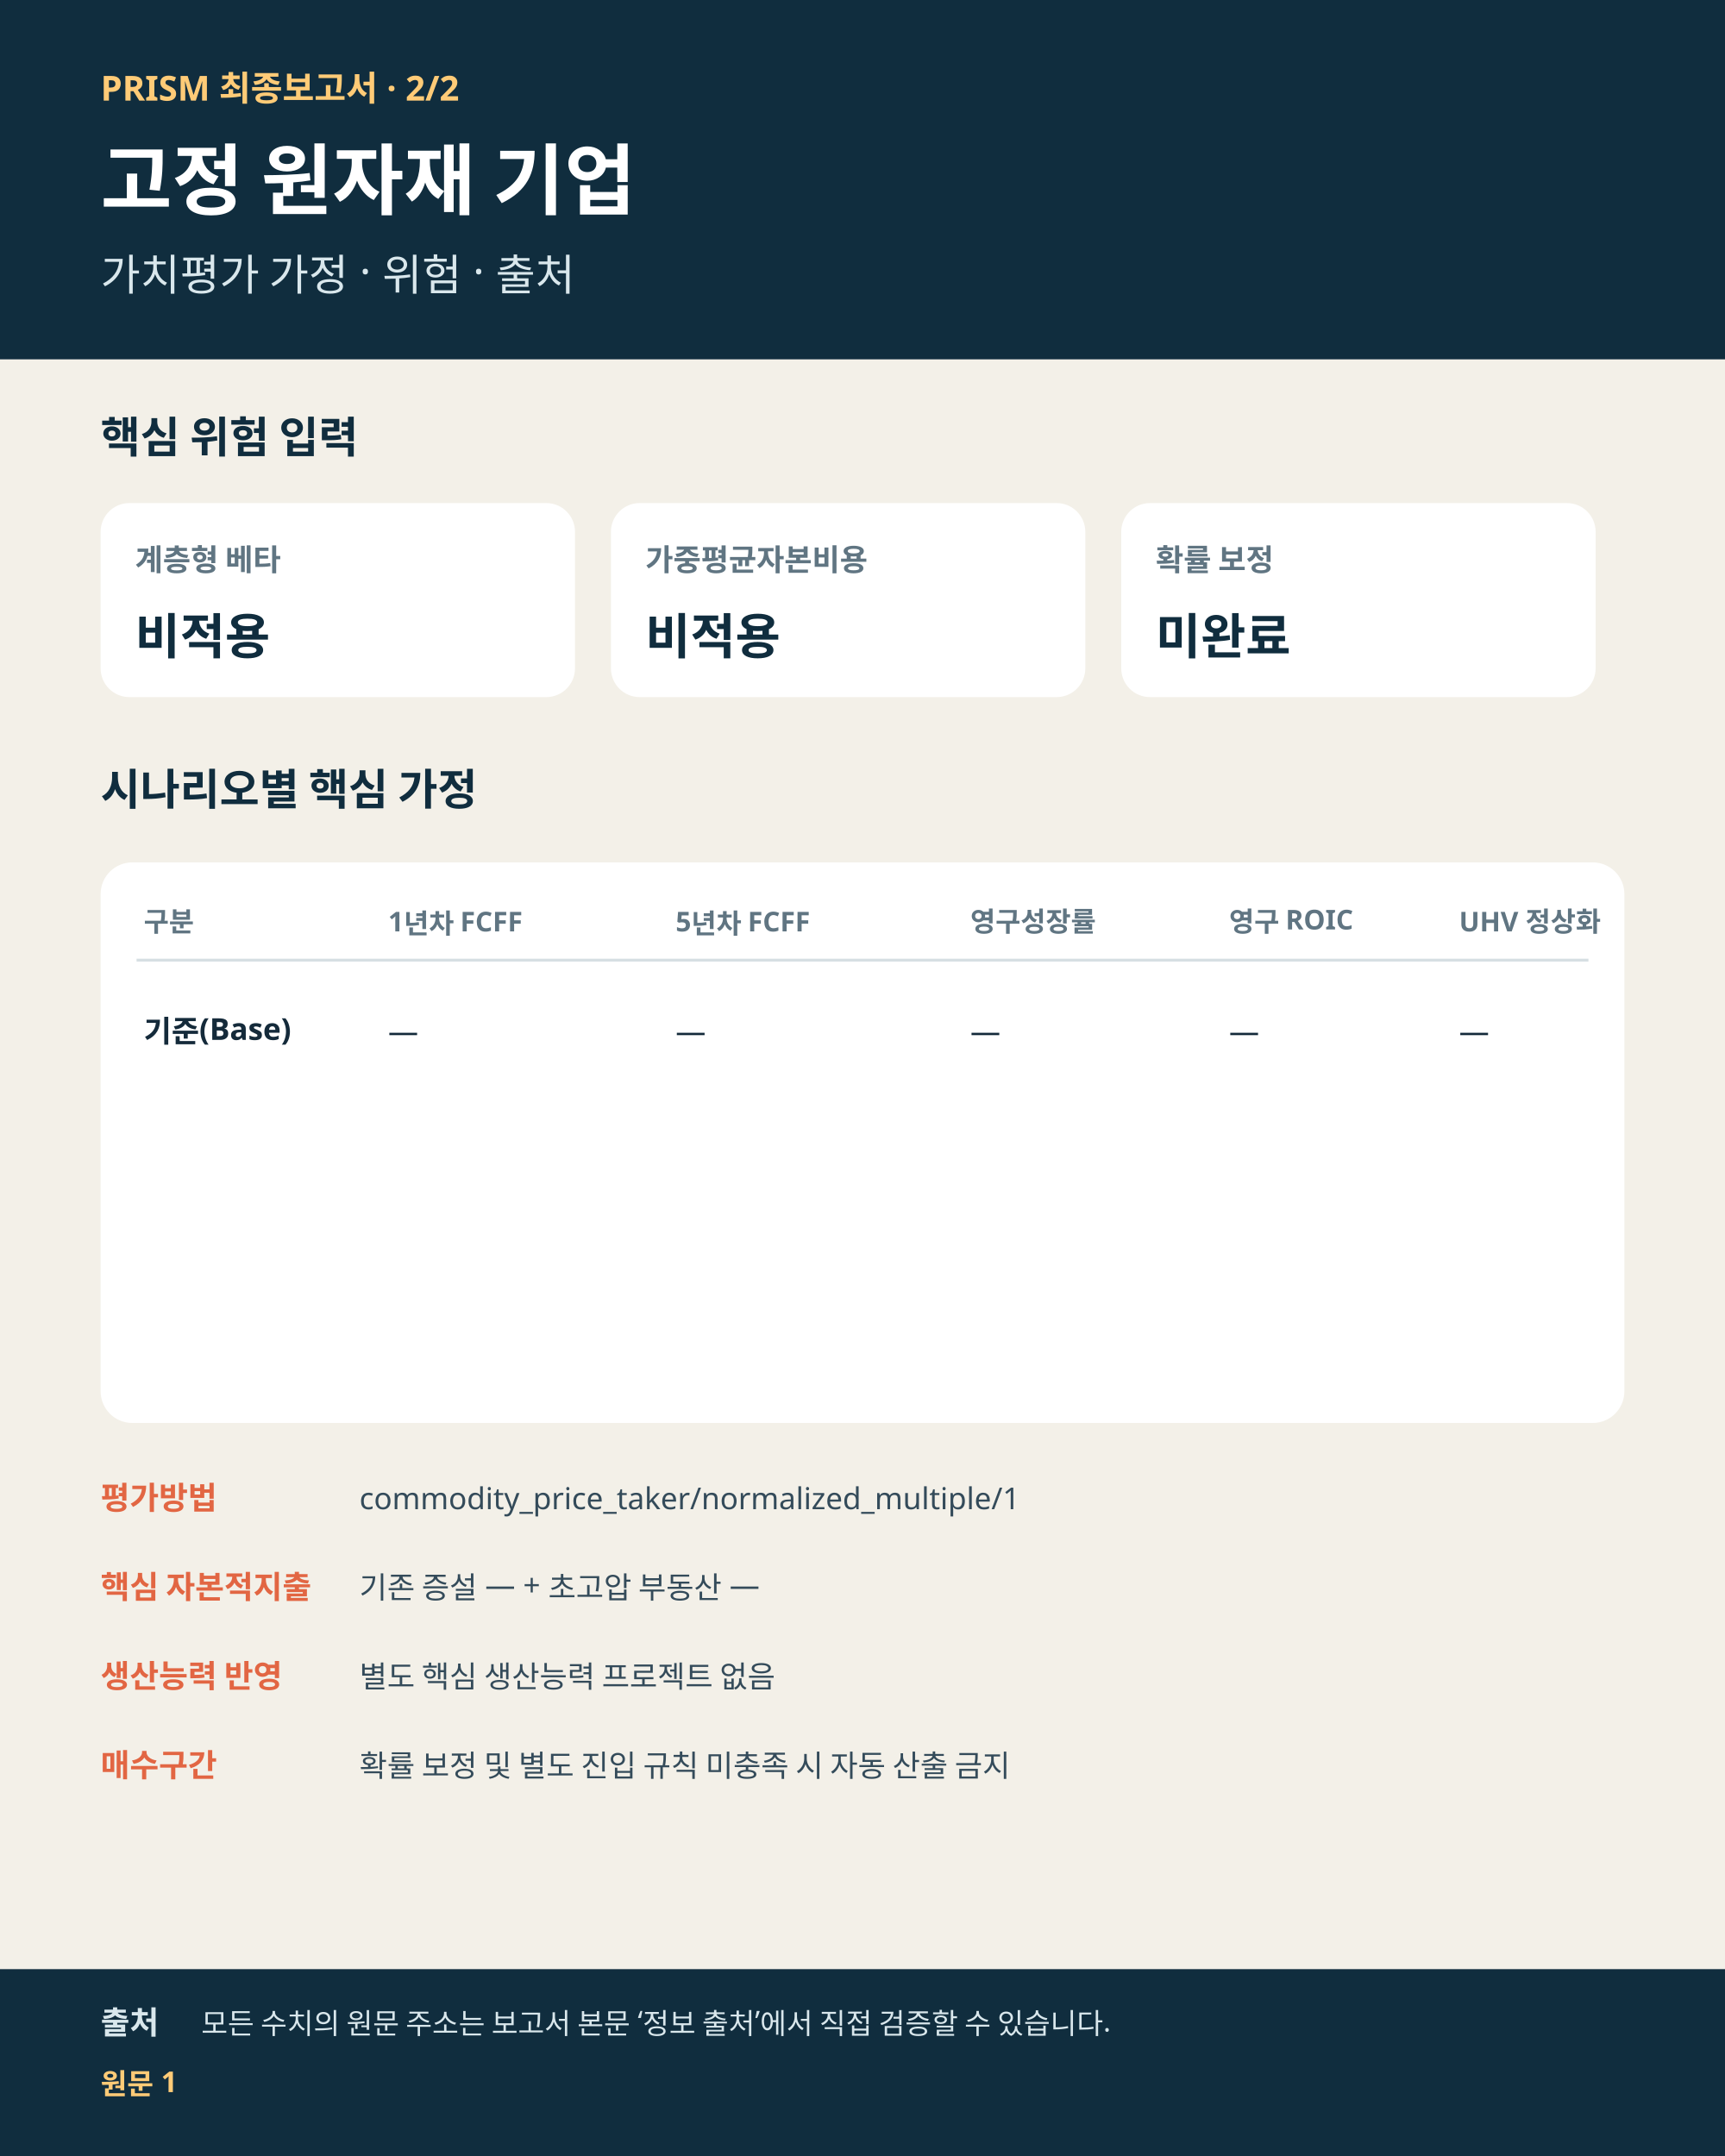
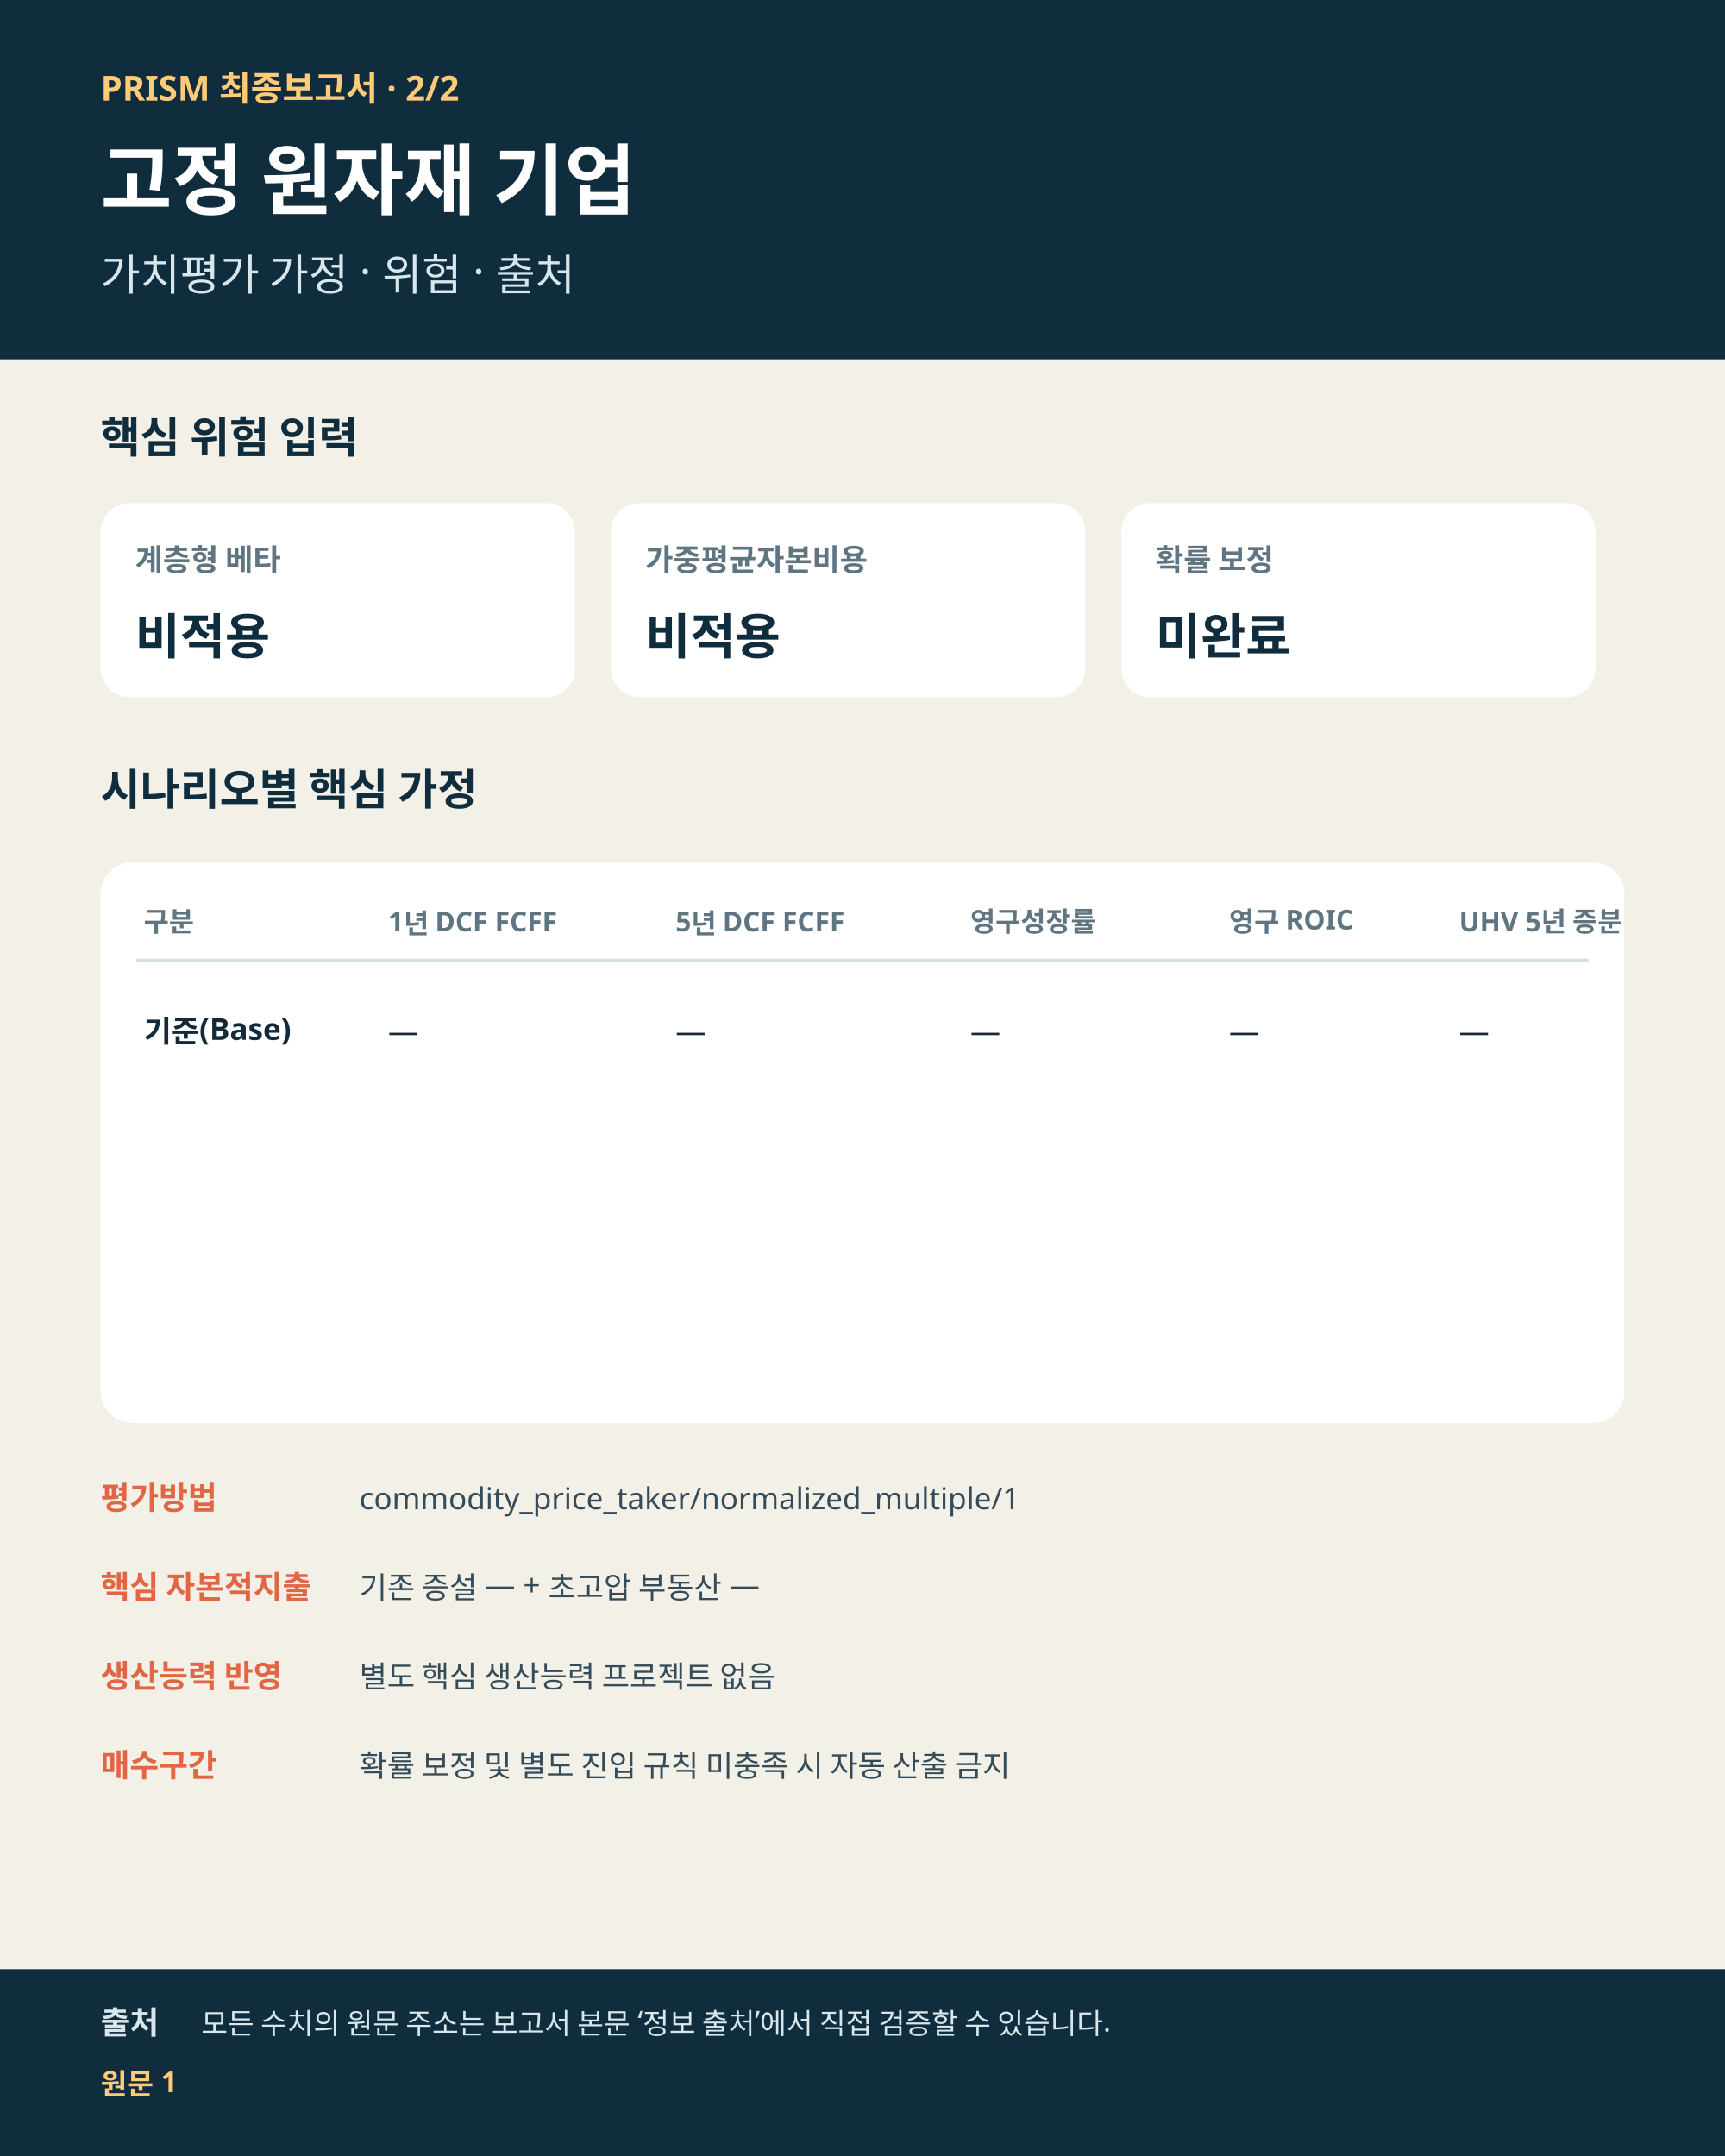
<svg xmlns="http://www.w3.org/2000/svg" width="1200" height="1500" viewBox="0 0 1200 1500" role="img" aria-labelledby="title desc">
  <style>
text { font-family: Pretendard, "Noto Sans KR", "Apple SD Gothic Neo", "Malgun Gothic", sans-serif; }
</style>
  <rect x="0" y="0" width="1200" height="1500" rx="0" fill="#F3F0E8" />
  <rect x="0" y="0" width="1200" height="250" rx="0" fill="#102D3E" />
  <text x="70" y="70" font-size="24" font-weight="700" fill="#FFCB77" text-anchor="start">PRISM 최종보고서 · 2/2</text>
  <text x="70" y="145" font-size="54" font-weight="800" fill="#FFFFFF" text-anchor="start">고정 원자재 기업</text>
  <text x="70" y="202" font-size="30" font-weight="500" fill="#D9E7EC" text-anchor="start">가치평가 가정 · 위험 · 출처</text>
  <text x="70" y="315" font-size="30" font-weight="800" fill="#102D3E" text-anchor="start">핵심 위험 입력</text>
  <rect x="70" y="350" width="330" height="135" rx="20" fill="#FFFFFF" />
  <text x="94" y="397" font-size="21" font-weight="700" fill="#607582" text-anchor="start">계층형 베타</text>
  <text x="94" y="455" font-size="34" font-weight="800" fill="#102D3E" text-anchor="start">비적용</text>
  <rect x="425" y="350" width="330" height="135" rx="20" fill="#FFFFFF" />
  <text x="449" y="397" font-size="21" font-weight="700" fill="#607582" text-anchor="start">가중평균자본비용</text>
  <text x="449" y="455" font-size="34" font-weight="800" fill="#102D3E" text-anchor="start">비적용</text>
  <rect x="780" y="350" width="330" height="135" rx="20" fill="#FFFFFF" />
  <text x="804" y="397" font-size="21" font-weight="700" fill="#607582" text-anchor="start">확률 보정</text>
  <text x="804" y="455" font-size="34" font-weight="800" fill="#102D3E" text-anchor="start">미완료</text>
  <text x="70" y="560" font-size="30" font-weight="800" fill="#102D3E" text-anchor="start">시나리오별 핵심 가정</text>
  <rect x="70" y="600" width="1060" height="390" rx="22" fill="#FFFFFF" />
  <text x="100" y="648" font-size="19" font-weight="800" fill="#607582" text-anchor="start">구분</text>
-   <text x="270" y="648" font-size="19" font-weight="800" fill="#607582" text-anchor="start">1년차 FCFF</text>
-   <text x="470" y="648" font-size="19" font-weight="800" fill="#607582" text-anchor="start">5년차 FCFF</text>
+   <text x="270" y="648" font-size="19" font-weight="800" fill="#607582" text-anchor="start">1년 DCF FCFF</text>
+   <text x="470" y="648" font-size="19" font-weight="800" fill="#607582" text-anchor="start">5년 DCF FCFF</text>
  <text x="675" y="648" font-size="19" font-weight="800" fill="#607582" text-anchor="start">영구성장률</text>
  <text x="855" y="648" font-size="19" font-weight="800" fill="#607582" text-anchor="start">영구 ROIC</text>
-   <text x="1015" y="648" font-size="19" font-weight="800" fill="#607582" text-anchor="start">UHV 정상화</text>
+   <text x="1015" y="648" font-size="19" font-weight="800" fill="#607582" text-anchor="start">UHV 5년 증분</text>
  <line x1="95" y1="668" x2="1105" y2="668" stroke="#D6DFE3" stroke-width="2" />
  <text x="100" y="725" font-size="21" font-weight="700" fill="#142A3A" text-anchor="start">기준(Base)</text>
  <text x="270" y="725" font-size="21" font-weight="500" fill="#142A3A" text-anchor="start">—</text>
  <text x="470" y="725" font-size="21" font-weight="500" fill="#142A3A" text-anchor="start">—</text>
  <text x="675" y="725" font-size="21" font-weight="500" fill="#142A3A" text-anchor="start">—</text>
  <text x="855" y="725" font-size="21" font-weight="500" fill="#142A3A" text-anchor="start">—</text>
  <text x="1015" y="725" font-size="21" font-weight="500" fill="#142A3A" text-anchor="start">—</text>
  <text x="70" y="1050" font-size="22" font-weight="800" fill="#E26643" text-anchor="start">평가방법</text>
  <text x="250" y="1050" font-size="21" font-weight="400" fill="#344B5A" text-anchor="start">commodity_price_taker/normalized_multiple/1</text>
  <text x="70" y="1112" font-size="22" font-weight="800" fill="#E26643" text-anchor="start">핵심 자본적지출</text>
  <text x="250" y="1112" font-size="21" font-weight="400" fill="#344B5A" text-anchor="start">기존 증설 — + 초고압 부동산 —</text>
  <text x="70" y="1174" font-size="22" font-weight="800" fill="#E26643" text-anchor="start">생산능력 반영</text>
  <text x="250" y="1174" font-size="21" font-weight="400" fill="#344B5A" text-anchor="start">별도 핵심 생산능력 프로젝트 없음</text>
  <text x="70" y="1236" font-size="22" font-weight="800" fill="#E26643" text-anchor="start">매수구간</text>
  <text x="250" y="1236" font-size="21" font-weight="400" fill="#344B5A" text-anchor="start">확률 보정 및 별도 진입 규칙 미충족 시 자동 산출 금지</text>
  <rect x="0" y="1370" width="1200" height="130" rx="0" fill="#102D3E" />
  <text x="70" y="1415" font-size="22" font-weight="700" fill="#D9E7EC" text-anchor="start">출처</text>
  <text x="140" y="1415" font-size="20" font-weight="400" fill="#D9E7EC" text-anchor="start">모든 수치의 원문 주소는 보고서 본문 ‘정보 출처’에서 직접 검증할 수 있습니다.</text>
  <a href="https://github.com/newwonwoo/valuation/blob/main/tests/test_full_live_primary_runtime.py" target="_blank">
    <text x="70" y="1457" font-size="20" font-weight="700" fill="#FFCB77" text-anchor="start">원문 1</text>
  </a>
</svg>
